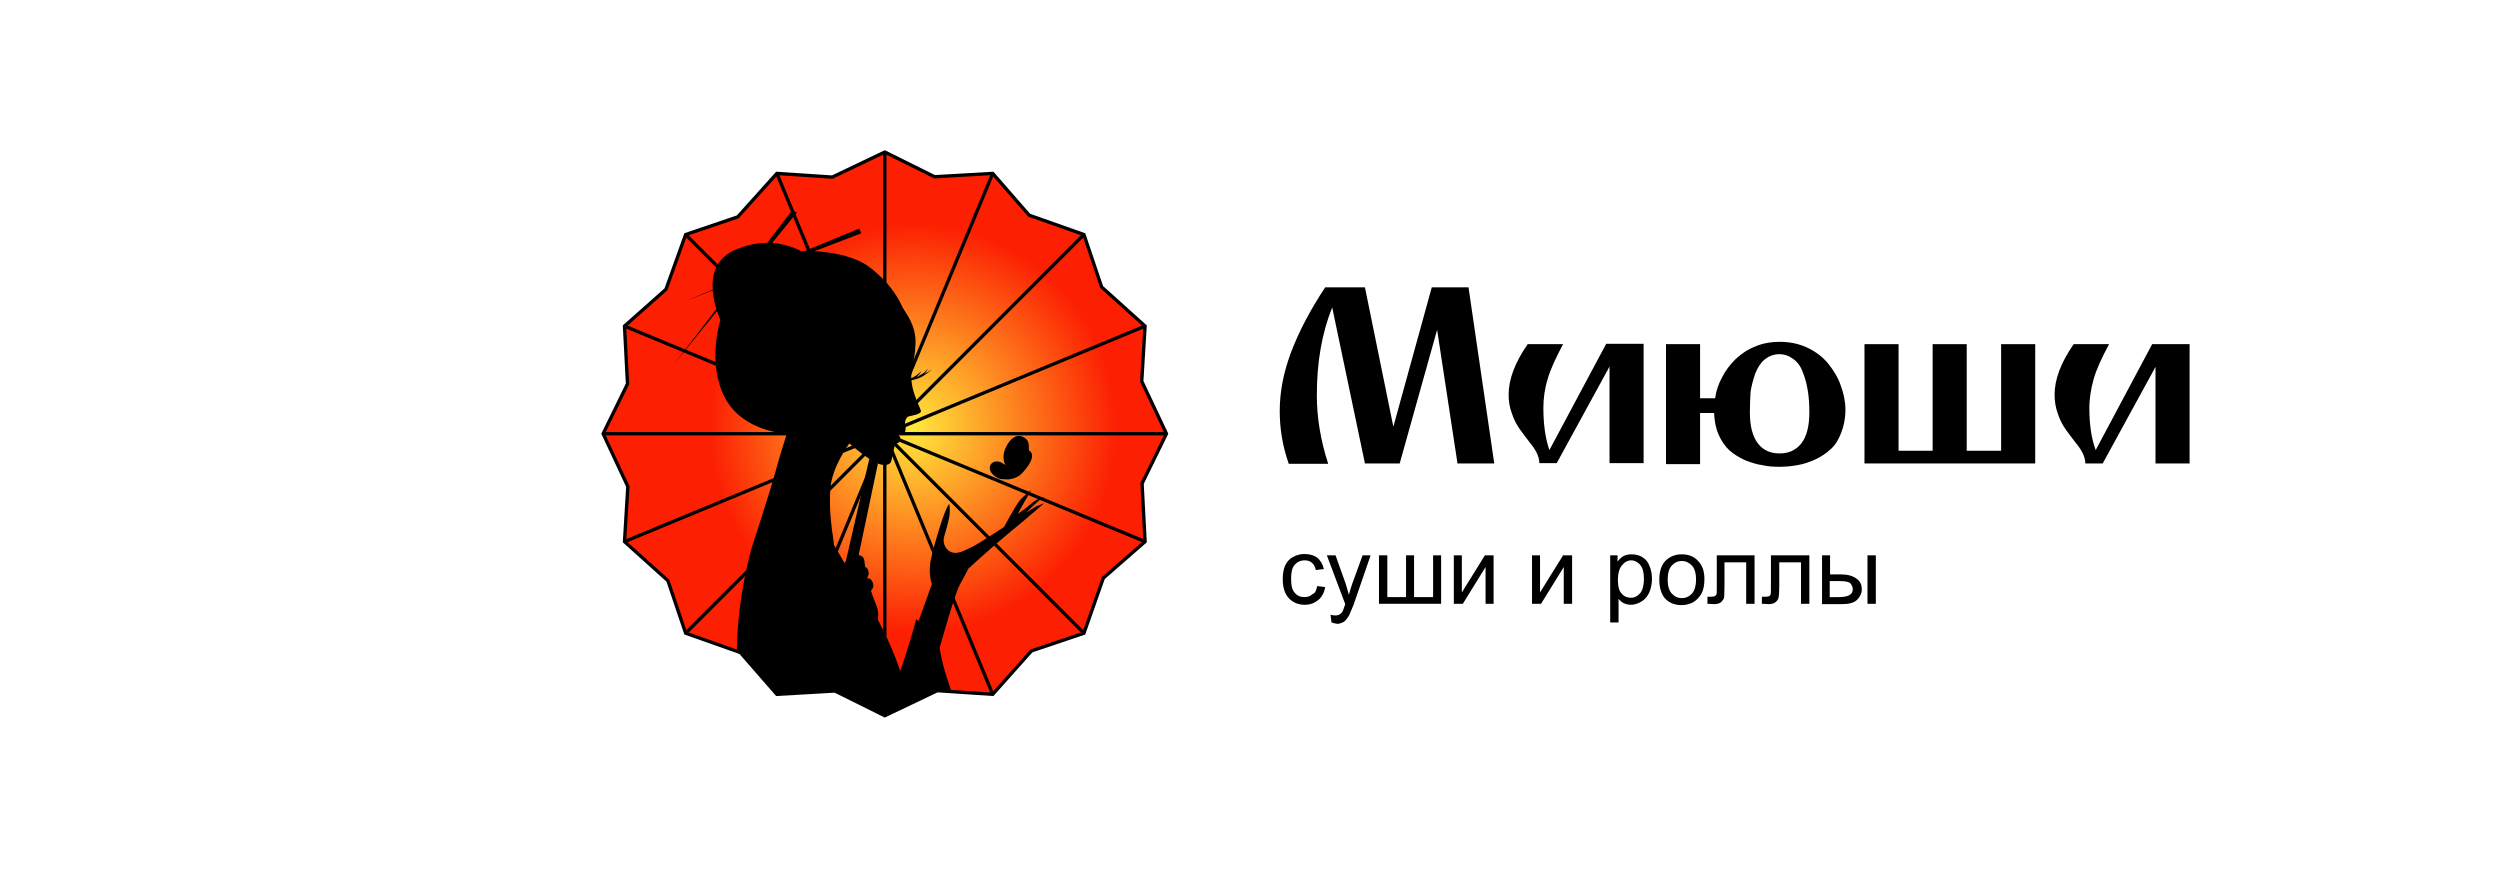
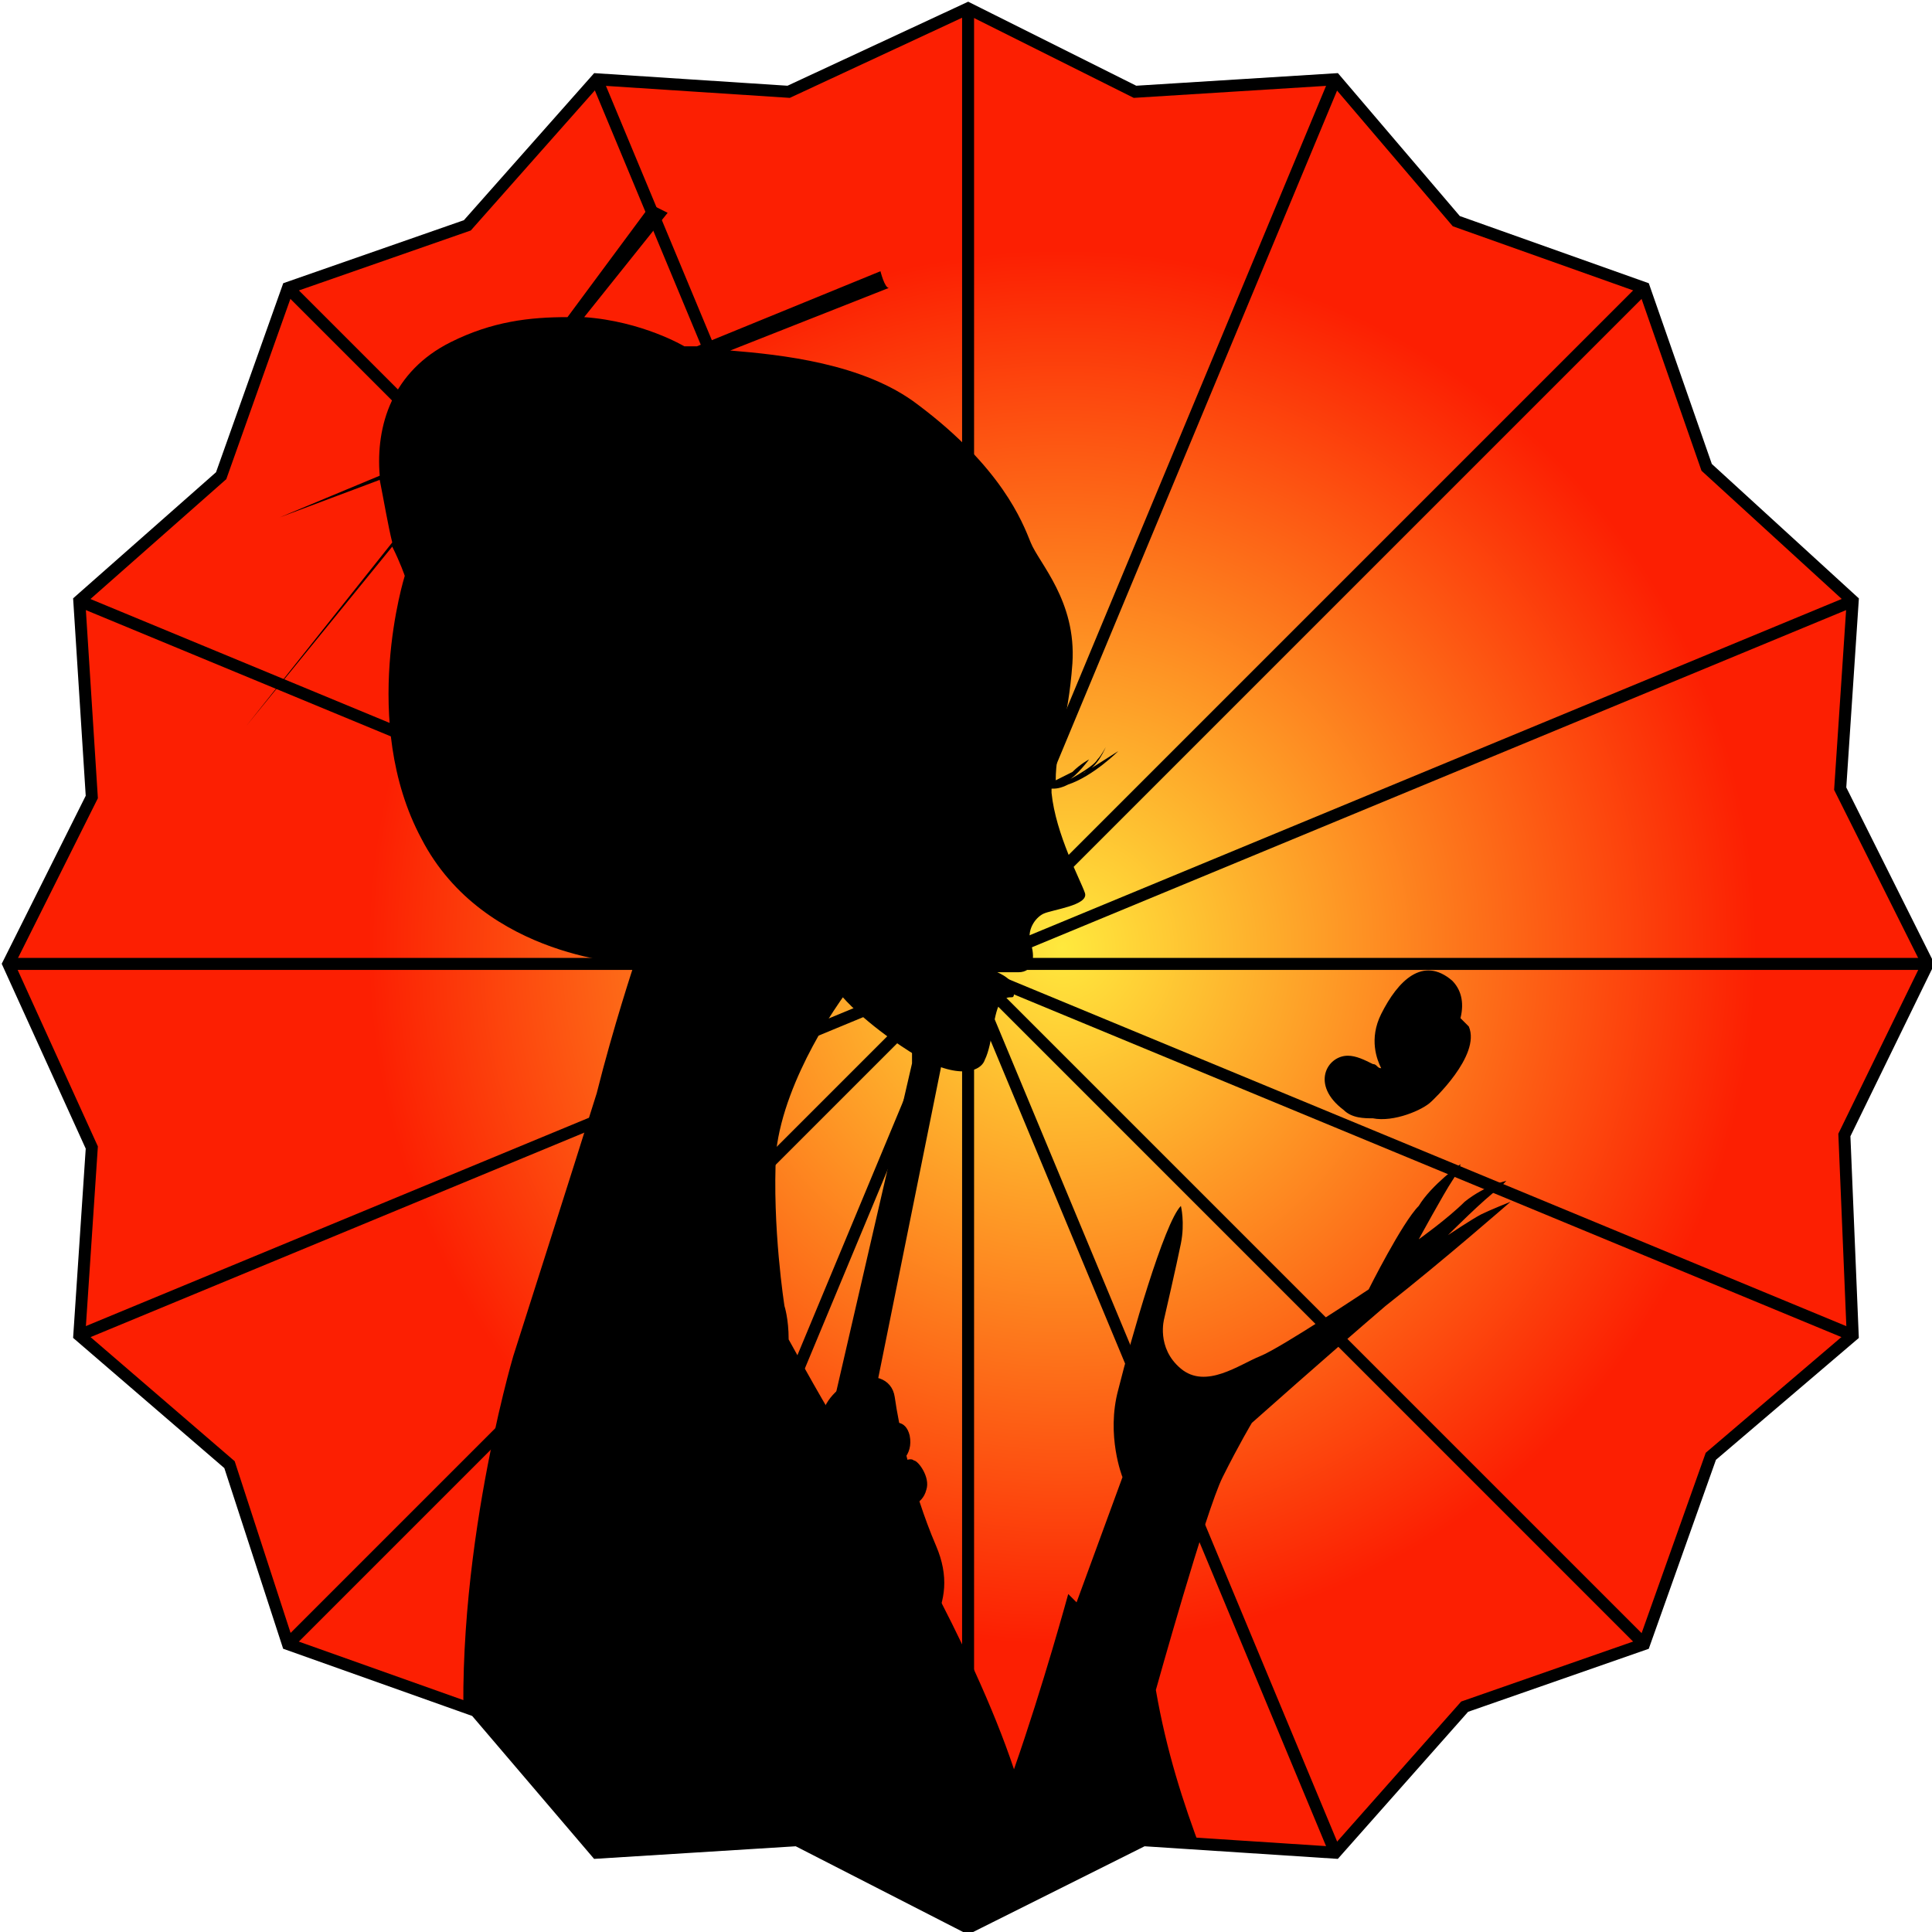
- <svg xmlns="http://www.w3.org/2000/svg" xmlns:xlink="http://www.w3.org/1999/xlink" version="1.1" id="Слой_1" x="0px" y="0px" viewBox="0 0 580 261" style="enable-background:new 0 0 580 261;" xml:space="preserve" width="215px" height="75px">
+ <svg xmlns="http://www.w3.org/2000/svg" xmlns:xlink="http://www.w3.org/1999/xlink" version="1.1" id="Слой_1" x="0px" y="0px" viewBox="0 0 46.3 46.3" style="enable-background:new 0 0 46.3 46.3;" xml:space="preserve">
  <style type="text/css">
	.st0{fill:url(#SVGID_1_);}
	.st1{clip-path:url(#SVGID_3_);}
- 	.st2{fill:none;stroke:#000000;}
- 	.st3{stroke:#000000;}
+ 	.st2{fill:none;stroke:#000000;stroke-width:0.287;stroke-miterlimit:1.149;}
+ 	.st3{stroke:#000000;stroke-width:0.287;stroke-miterlimit:1.149;}
</style>
  <g id="Слой_x0020_1">
    <g id="_612943824">
-       <radialGradient id="SVGID_1_" cx="6661.478" cy="25648.943" r="1487.54" gradientTransform="matrix(-2.412658e-02 3.329745e-02 3.313729e-02 2.427579e-02 -500.0878 -716.2886)" gradientUnits="userSpaceOnUse">
+       <radialGradient id="SVGID_1_" cx="18434.881" cy="-28074.131" r="1487.54" gradientTransform="matrix(-6.582578e-03 9.079329e-03 -9.041017e-03 -6.619362e-03 -107.0103 -330.5075)" gradientUnits="userSpaceOnUse">
        <stop offset="0" style="stop-color:#FFE93D" />
        <stop offset="1" style="stop-color:#FC1F02" />
      </radialGradient>
-       <polygon class="st0" points="180.7,45.5 165,53 148.4,51.9 136.7,64.9 121.1,70.2 115.2,86.6 102.8,97.6 103.7,114.9 96.4,129.8     103.8,145.6 102.8,162.1 115.8,173.8 121.1,189.5 137.5,195.3 148.4,207.8 165.8,206.8 180.7,214.2 196.4,206.7 213,207.8     224.6,194.8 240.3,189.5 246.1,173 258.6,162.1 257.7,144.7 265,129.8 257.6,114.1 258.6,97.6 245.6,85.9 240.3,70.2 223.9,64.4     213,51.9 195.6,52.9   " />
+       <polygon class="st0" points="23.2,0.2 18.9,2.2 14.3,1.9 11.2,5.4 6.9,6.9 5.3,11.4 1.9,14.4 2.2,19.1 0.2,23.1 2.2,27.5 1.9,32     5.5,35.1 6.9,39.4 11.4,41 14.3,44.4 19.1,44.1 23.2,46.2 27.4,44.1 32,44.4 35.1,40.9 39.4,39.4 41,34.9 44.4,32 44.2,27.2     46.2,23.1 44.1,18.9 44.4,14.4 40.9,11.2 39.4,6.9 34.9,5.3 32,1.9 27.2,2.2   " />
      <g>
        <g>
-           <defs>
-             <polygon id="SVGID_2_" points="180.7,45.5 165,53 148.4,51.9 136.7,64.9 121.1,70.2 115.2,86.6 102.8,97.6 103.7,114.9        96.4,129.8 103.8,145.6 102.8,162.1 115.8,173.8 121.1,189.5 137.5,195.3 148.4,207.8 165.8,206.8 180.7,214.2 196.4,206.7        213,207.8 224.6,194.8 240.3,189.5 246.1,173 258.6,162.1 257.7,144.7 265,129.8 257.6,114.1 258.6,97.6 245.6,85.9        240.3,70.2 223.9,64.4 213,51.9 195.6,52.9      " />
-           </defs>
-           <clipPath id="SVGID_3_">
-             <use xlink:href="#SVGID_2_" style="overflow:visible;" />
-           </clipPath>
-           <g class="st1">
-             <g>
-               <path id="_x31_" d="M140.8,164.2c0,0,5.6-17.2,7.2-23.1c1.6-5.9,3.4-11.3,3.4-11.3s-13.3-0.5-18.6-10.9        c-5.4-10.4-1.3-23.1-1.3-23.1s-0.5-1.1-1-2.7L117.6,109l12.7-16.5c-0.5-1.5-0.9-3.5-1.1-5.6l-8.7,3.4l8.7-3.6        c-0.3-4.4,0.9-9.1,6.2-11.7c3.7-1.7,7.1-2.3,10.1-2.3l7.5-9.8l1.4,0.7l-7.4,9.1c5.2,0.4,8.7,2.5,8.7,2.5s0.4-0.1,1.1-0.1        l16.3-6.7c0,0,0.5,1.4,0.6,1.4l-14.1,5.4c4.5,0.2,11.9,1.2,16.6,4.8c7.2,5.6,9,10.4,9.9,12.1c0.9,1.7,4,5.2,3.8,10.8        c-0.2,5.1-1.3,7.4-1.3,10.3c0.7-0.3,1.3-0.7,1.6-0.9c0.7-0.6,1.5-1.2,1.5-1.2s-1,1.5-1.7,1.9s2.1-1.1,2.7-1.7        c0.5-0.5,0.9-1,0.9-1s-0.7,1.7-1.8,2.2c-1.1,0.6,2.9-1.9,2.9-1.9s-2.1,2.1-4.4,2.8c-0.6,0.2-1.1,0.3-1.6,0.4        c0,0.1,0,0.2,0,0.3c0.3,3.6,2.5,7.7,2.8,8.8c0.3,1.1-2.9,1.5-3.6,1.7s-1.3,1.3-1.1,2.5c0.2,1.2,0.4,2.6-1.1,2.6        c-1.5,0-1.7,0-1.7,0s1.7,0.7,1.3,1.9c-0.3,1.3-0.7,0.7-1.4,1.5c-0.6,0.8-0.9,3.8-1.3,5c-0.4,1.2-2.7,1.9-6.6-0.8        s-5.9-4.6-5.9-4.6s-5.2,6.9-5.7,13.6c-0.5,6.7,0.7,13.7,0.7,13.7s0.2,1,0.4,3.1c1.9,3.2,4.2,7.3,6,10        c2.2,3.4,10.3,16.7,13.8,27.7c2.7-7.4,4.8-15.5,4.8-15.5l0.7,0.6l4-11.1c0,0-1.3-3.5-0.2-7.8c1-4.4,4-14.8,5.4-16.2        c0,0,0.3,1.3,0.1,3.2c-0.2,1.9-1.6,6.5-1.6,6.5s-0.9,2.5,1.3,4.3c2.3,1.7,5.1-0.3,7-1.1c1.9-0.9,9.6-6,9.6-6s3.1-5.8,4.3-7.4        c1.2-1.7,3.8-3.6,3.8-3.6s-0.5,1-1.2,2.1c-0.7,1.1-2.8,5-2.8,5s2.5-1.7,4.2-3.2c1.7-1.5,3.5-1.8,3.5-1.8s0.1,0.1-0.9,0.7        c-1,0.6-4.4,4-4.4,4s2.3-1.5,3-1.9c0.7-0.3,2.5-1,2.5-1s-5.7,5-11,9.3c-5.3,4.4-11.7,10.3-11.7,10.3s-1,2-2.6,4.9        c-1.5,2.8-6,18.8-6,18.8c3.6,21.2,16.1,30.6,14,63.2l-52-5.8c-4.8-0.1-9.8-0.4-12.9-1.5l0,0l0,0c-2.1-0.7-3.4-1.8-3.2-3.4        c0.7-7.2-4.9-25.7-6.3-44.3C135.1,184,140.8,164.2,140.8,164.2z M221.5,141.9c-0.9,0.9-3.2,1.9-5.1,1.5        c-0.9,0.1-1.7-0.1-2.5-0.7c-3.1-2.1-1.6-4.6,0.2-4.6c0.9,0,1.6,0.3,2.1,0.7c0.2,0.1,0.4,0.2,0.6,0.4c-0.4-0.7-1-2.5-0.1-4.8        c1.3-3.1,3.7-5.2,6.2-3.1c0.9,0.7,1,2,0.9,3.4c0.3,0.2,0.5,0.5,0.7,0.7C225.9,137.7,221.5,141.9,221.5,141.9z" />
+           <g>
+             <defs>
+               <polygon id="SVGID_2_" points="23.2,0.2 18.9,2.2 14.3,1.9 11.2,5.4 6.9,6.9 5.3,11.4 1.9,14.4 2.2,19.1 0.2,23.1 2.2,27.5         1.9,32 5.5,35.1 6.9,39.4 11.4,41 14.3,44.4 19.1,44.1 23.2,46.2 27.4,44.1 32,44.4 35.1,40.9 39.4,39.4 41,34.9 44.4,32         44.2,27.2 46.2,23.1 44.1,18.9 44.4,14.4 40.9,11.2 39.4,6.9 34.9,5.3 32,1.9 27.2,2.2       " />
+             </defs>
+             <clipPath id="SVGID_3_">
+               <use xlink:href="#SVGID_2_" style="overflow:visible;" />
+             </clipPath>
+             <g class="st1">
+               <g>
+                 <path id="_x31_" d="M12.3,32.5c0,0,1.5-4.7,2-6.3c0.4-1.6,0.9-3.1,0.9-3.1s-3.6-0.1-5.1-3c-1.5-2.8-0.4-6.3-0.4-6.3         s-0.1-0.3-0.3-0.7l-3.5,4.3L9.4,13c-0.1-0.4-0.2-1-0.3-1.5l-2.4,0.9l2.4-1C9,10.2,9.4,8.9,10.8,8.2c1-0.5,1.9-0.6,2.8-0.6         l2-2.7L16,5.1l-2,2.5c1.4,0.1,2.4,0.7,2.4,0.7s0.1,0,0.3,0l4.4-1.8c0,0,0.1,0.4,0.2,0.4l-3.8,1.5c1.2,0.1,3.2,0.3,4.5,1.3         c2,1.5,2.5,2.8,2.7,3.3s1.1,1.4,1,2.9c-0.1,1.4-0.4,2-0.4,2.8c0.2-0.1,0.4-0.2,0.4-0.2c0.2-0.2,0.4-0.3,0.4-0.3         s-0.3,0.4-0.5,0.5c-0.2,0.1,0.6-0.3,0.7-0.5c0.1-0.1,0.2-0.3,0.2-0.3s-0.2,0.5-0.5,0.6c-0.3,0.2,0.8-0.5,0.8-0.5         s-0.6,0.6-1.2,0.8c-0.2,0.1-0.3,0.1-0.4,0.1c0,0,0,0.1,0,0.1c0.1,1,0.7,2.1,0.8,2.4s-0.8,0.4-1,0.5s-0.4,0.4-0.3,0.7         c0.1,0.3,0.1,0.7-0.3,0.7s-0.5,0-0.5,0s0.5,0.2,0.4,0.5C24.3,24,24.2,23.8,24,24c-0.2,0.2-0.2,1-0.4,1.4         c-0.1,0.3-0.7,0.5-1.8-0.2s-1.6-1.3-1.6-1.3s-1.4,1.9-1.6,3.7c-0.1,1.8,0.2,3.7,0.2,3.7s0.1,0.3,0.1,0.8         c0.5,0.9,1.1,2,1.6,2.7c0.6,0.9,2.8,4.6,3.8,7.6c0.7-2,1.3-4.2,1.3-4.2l0.2,0.2l1.1-3c0,0-0.4-1-0.1-2.1         c0.3-1.2,1.1-4,1.5-4.4c0,0,0.1,0.4,0,0.9c-0.1,0.5-0.4,1.8-0.4,1.8s-0.2,0.7,0.4,1.2c0.6,0.5,1.4-0.1,1.9-0.3         c0.5-0.2,2.6-1.6,2.6-1.6s0.8-1.6,1.2-2c0.3-0.5,1-1,1-1S35,28,34.8,28.3c-0.2,0.3-0.8,1.4-0.8,1.4s0.7-0.5,1.1-0.9         c0.5-0.4,1-0.5,1-0.5s0,0-0.2,0.2c-0.3,0.2-1.2,1.1-1.2,1.1s0.6-0.4,0.8-0.5c0.2-0.1,0.7-0.3,0.7-0.3s-1.6,1.4-3,2.5         c-1.4,1.2-3.2,2.8-3.2,2.8s-0.3,0.5-0.7,1.3c-0.4,0.8-1.6,5.1-1.6,5.1c1,5.8,4.4,8.3,3.8,17.2l-14.2-1.6         c-1.3,0-2.7-0.1-3.5-0.4l0,0l0,0c-0.6-0.2-0.9-0.5-0.9-0.9c0.2-2-1.3-7-1.7-12.1C10.7,37.9,12.3,32.5,12.3,32.5z M34.3,26.4         c-0.2,0.2-0.9,0.5-1.4,0.4c-0.2,0-0.5,0-0.7-0.2c-0.8-0.6-0.4-1.3,0.1-1.3c0.2,0,0.4,0.1,0.6,0.2c0.1,0,0.1,0.1,0.2,0.1         c-0.1-0.2-0.3-0.7,0-1.3c0.4-0.8,1-1.4,1.7-0.8c0.2,0.2,0.3,0.5,0.2,0.9c0.1,0.1,0.1,0.1,0.2,0.2         C35.5,25.3,34.3,26.4,34.3,26.4z" />
+               </g>
            </g>
          </g>
        </g>
      </g>
-       <polygon class="st2" points="180.7,45.5 165,53 148.4,51.9 136.7,64.9 121.1,70.2 115.2,86.6 102.8,97.6 103.7,114.9 96.4,129.8     103.8,145.6 102.8,162.1 115.8,173.8 121.1,189.5 137.5,195.3 148.4,207.8 165.8,206.8 180.7,214.2 196.4,206.7 213,207.8     224.6,194.8 240.3,189.5 246.1,173 258.6,162.1 257.7,144.7 265,129.8 257.6,114.1 258.6,97.6 245.6,85.9 240.3,70.2 223.9,64.4     213,51.9 195.6,52.9   " />
-       <line class="st2" x1="213" y1="51.9" x2="148.4" y2="207.8" />
-       <line class="st2" x1="180.7" y1="45.5" x2="180.7" y2="214.2" />
-       <line class="st2" x1="148.4" y1="51.9" x2="213" y2="207.8" />
-       <line class="st2" x1="121.1" y1="70.2" x2="240.3" y2="189.5" />
-       <line class="st2" x1="102.8" y1="97.6" x2="258.6" y2="162.1" />
-       <line class="st2" x1="96.4" y1="129.8" x2="265" y2="129.8" />
-       <line class="st2" x1="102.8" y1="162.1" x2="258.6" y2="97.6" />
-       <line class="st2" x1="121.1" y1="189.5" x2="240.3" y2="70.2" />
-       <path class="st3" d="M174.2,192.7c2-4.2,5.5-6.6,3.4-11.6c-2.1-5-3.3-10.7-3.5-13.2c-0.2-2.5-5-1.1-5.4,2.1    c-0.4,3.2-1.3,5.9-1.8,7.4c-0.5,1.5-1.4,7,0,9.2C168.4,188.8,174.2,192.7,174.2,192.7z" />
-       <polygon class="st3" points="176.6,137.3 176.3,138.5 167.6,176.5 170.1,176.9 178.1,138.9   " />
-       <path d="M173.9,169.8c0.4-0.1,1.5-0.5,1.9,1.1c0.5,1.7-1.2,2.7-1.2,2.7s1.2-0.6,1.5-0.5c0.3,0.1,1.5,1.3,1.1,2.7    c-0.5,1.4-1.9,1.5-1.5,1.3c0.4-0.1-4.2-1-4.2-1L173.9,169.8z" />
+       <polygon class="st2" points="23.2,0.2 18.9,2.2 14.3,1.9 11.2,5.4 6.9,6.9 5.3,11.4 1.9,14.4 2.2,19.1 0.2,23.1 2.2,27.5 1.9,32     5.5,35.1 6.9,39.4 11.4,41 14.3,44.4 19.1,44.1 23.2,46.2 27.4,44.1 32,44.4 35.1,40.9 39.4,39.4 41,34.9 44.4,32 44.2,27.2     46.2,23.1 44.1,18.9 44.4,14.4 40.9,11.2 39.4,6.9 34.9,5.3 32,1.9 27.2,2.2   " />
+       <line class="st2" x1="32" y1="1.9" x2="14.3" y2="44.4" />
+       <line class="st2" x1="23.2" y1="0.2" x2="23.2" y2="46.2" />
+       <line class="st2" x1="14.3" y1="1.9" x2="32" y2="44.4" />
+       <line class="st2" x1="6.9" y1="6.9" x2="39.4" y2="39.4" />
+       <line class="st2" x1="1.9" y1="14.4" x2="44.4" y2="32" />
+       <line class="st2" x1="0.2" y1="23.1" x2="46.2" y2="23.1" />
+       <line class="st2" x1="1.9" y1="32" x2="44.4" y2="14.4" />
+       <line class="st2" x1="6.9" y1="39.4" x2="39.4" y2="6.9" />
+       <path class="st3" d="M21.4,40.3c0.5-1.1,1.5-1.8,0.9-3.2c-0.6-1.4-0.9-2.9-1-3.6c-0.1-0.7-1.4-0.3-1.5,0.6s-0.4,1.6-0.5,2    c-0.1,0.4-0.4,1.9,0,2.5C19.8,39.2,21.4,40.3,21.4,40.3z" />
+       <polygon class="st3" points="22,25.2 22,25.5 19.6,35.9 20.3,36 22.4,25.6   " />
+       <path d="M21.3,34.1c0.1,0,0.4-0.1,0.5,0.3c0.1,0.5-0.3,0.7-0.3,0.7s0.3-0.2,0.4-0.1c0.1,0,0.4,0.4,0.3,0.7    c-0.1,0.4-0.5,0.4-0.4,0.4c0.1,0-1.1-0.3-1.1-0.3L21.3,34.1z" />
    </g>
-     <path d="M298.9,123c0-5.7,1.1-11.5,3.4-17.6S308,92.8,312.5,86h11.9l8.5,41.7L344.4,86h11l7.7,52.7h-11l-6.1-40l-11.2,40h-10.4   L314.6,92c-3.1,7.7-4.6,16.5-4.6,26.3c0,6.6,1.1,13.4,3.4,20.5h-11.8C299.7,133.4,298.9,128.2,298.9,123z" />
-     <path id="_x31__1_" d="M367.4,118.1c0-4.6,1.9-9.6,5.7-15.1h10.6c-2.2,4.1-3.8,7.6-4.6,10.4c-0.9,2.9-1.3,5.8-1.3,8.7   c0,4.9,0.6,9.1,1.8,12.6l17-31.8h11.2v35.7h-10.2v-28.9l-15.8,28.9h-5.2c0-1-0.3-2.1-0.9-3.3c-0.6-1.1-1.4-2.2-2.3-3.3   s-1.8-2.4-2.7-3.6c-0.9-1.3-1.7-2.8-2.3-4.6C367.7,122,367.4,120.1,367.4,118.1z" />
-     <path id="_x32_" d="M414.5,138.7V103h10.2v16.2h4.5c0.3-2.2,1-4.3,2.1-6.3c1-2,2.4-3.8,4-5.4c1.7-1.6,3.6-2.9,5.9-3.8   c2.3-1,4.8-1.4,7.4-1.4c3,0,5.8,0.6,8.3,1.8c2.5,1.2,4.6,2.8,6.2,4.8s2.9,4.1,3.7,6.5c0.9,2.4,1.4,4.8,1.4,7.3   c0,2.6-0.5,4.9-1.3,6.9c-0.8,2.1-1.8,3.7-3.2,4.9c-1.3,1.2-2.8,2.2-4.5,3c-1.8,0.8-3.5,1.4-5.3,1.7c-1.7,0.3-3.5,0.5-5.4,0.5   c-1.8,0-3.6-0.1-5.2-0.5c-1.7-0.2-3.4-0.8-5.2-1.5c-1.8-0.8-3.3-1.8-4.6-2.9c-1.3-1.2-2.4-2.8-3.2-4.6c-0.9-2-1.3-4.1-1.4-6.6h-4.2   v15.3h-10.2V138.7z M439.6,123.4c0,4.1,0.8,7.2,2.4,9.3c1.6,2.1,3.8,3,6.5,3c2.8,0,4.9-1,6.5-3s2.4-5.2,2.4-9.3   c0-2.1-0.1-4.1-0.4-6.1c-0.3-1.9-0.7-3.7-1.4-5.5c-0.6-1.8-1.5-3.2-2.8-4.2s-2.7-1.6-4.4-1.6c-1.7,0-3.1,0.6-4.4,1.6   c-1.2,1-2.1,2.5-2.8,4.2c-0.6,1.8-1.1,3.6-1.4,5.5C439.7,119.3,439.6,121.3,439.6,123.4z" />
-     <polygon id="_x33_" points="473.9,138.7 473.9,103 484.1,103 484.1,134.9 494.3,134.9 494.3,103 504.5,103 504.5,134.9    514.8,134.9 514.8,103 525,103 525,138.7  " />
-     <path id="_x34_" d="M530.8,118.1c0-4.6,1.9-9.6,5.7-15.1h10.6c-2.2,4.1-3.8,7.6-4.6,10.4c-0.8,2.9-1.3,5.8-1.3,8.7   c0,4.9,0.6,9.1,1.9,12.6L560,103h11.2v35.7H561v-28.9l-15.8,28.9H540c0-1-0.3-2.1-0.9-3.3c-0.6-1.1-1.4-2.2-2.3-3.3   c-0.9-1.1-1.8-2.4-2.7-3.6c-0.9-1.3-1.7-2.8-2.3-4.6C531.1,122,530.8,120.1,530.8,118.1z" />
-     <path d="M310.1,175.4l2.4,0.3c-0.3,1.7-1,3-2.1,3.9s-2.4,1.4-4,1.4c-2,0-3.6-0.7-4.8-2c-1.2-1.3-1.8-3.2-1.8-5.6   c0-1.6,0.2-3,0.7-4.1s1.3-2.1,2.4-2.6c1-0.6,2.2-0.9,3.4-0.9c1.5,0,2.9,0.4,3.8,1.1c1,0.8,1.7,2,2,3.4l-2.4,0.3   c-0.2-1-0.6-1.7-1.2-2.2s-1.3-0.7-2.1-0.7c-1.3,0-2.3,0.5-3,1.3c-0.8,0.9-1.1,2.3-1.1,4.2c0,2,0.3,3.4,1.1,4.2   c0.7,0.9,1.7,1.3,2.9,1.3c1,0,1.8-0.3,2.4-0.9C309.5,177.6,309.9,176.6,310.1,175.4z" />
-     <path id="_x31__2_" d="M314.4,186.3l-0.3-2.3c0.6,0.1,1,0.2,1.4,0.2c0.6,0,1-0.1,1.3-0.3s0.6-0.5,0.8-0.7c0.2-0.3,0.4-0.9,0.7-1.8   c0.1-0.2,0.1-0.3,0.2-0.6l-5.5-14.6h2.6l3,8.4c0.3,1.1,0.7,2.2,1,3.4c0.3-1.1,0.6-2.2,1-3.3l3.1-8.5h2.4L321,181   c-0.6,1.5-1.1,2.6-1.4,3.3c-0.5,0.8-1,1.4-1.5,1.8c-0.6,0.3-1.2,0.6-2,0.6C315.6,186.6,315,186.5,314.4,186.3z" />
-     <polygon id="_x32__1_" points="328.6,166.2 331.1,166.2 331.1,178.7 336.7,178.7 336.7,166.2 339.1,166.2 339.1,178.7 344.8,178.7    344.8,166.2 347.2,166.2 347.2,180.7 328.6,180.7  " />
-     <polygon id="_x33__1_" points="351,166.2 353.4,166.2 353.4,177.3 360.3,166.2 362.9,166.2 362.9,180.7 360.5,180.7 360.5,169.7    353.7,180.7 351,180.7  " />
-     <polygon id="_x34__1_" points="374.4,166.2 376.8,166.2 376.8,177.3 383.7,166.2 386.4,166.2 386.4,180.7 383.9,180.7 383.9,169.7    377.1,180.7 374.4,180.7  " />
-     <path id="_x35__1_" d="M397.8,186.3v-20.1h2.2v1.9c0.5-0.7,1.1-1.3,1.8-1.7c0.6-0.3,1.4-0.5,2.4-0.5c1.3,0,2.4,0.3,3.3,0.9   c1,0.6,1.7,1.5,2.1,2.7c0.5,1.1,0.7,2.5,0.7,3.8c0,1.5-0.3,2.8-0.8,4c-0.5,1.1-1.3,2.1-2.3,2.7c-1,0.6-2.1,1-3.2,1   c-0.8,0-1.5-0.2-2.2-0.5c-0.6-0.3-1.1-0.8-1.5-1.3v7.1L397.8,186.3L397.8,186.3z M400.1,173.5c0,1.9,0.3,3.3,1.1,4.1   c0.7,0.9,1.7,1.3,2.8,1.3s2-0.5,2.8-1.4c0.7-0.9,1.1-2.4,1.1-4.2s-0.3-3.3-1.1-4.2c-0.7-0.9-1.7-1.4-2.7-1.4s-2,0.5-2.8,1.5   S400.1,171.7,400.1,173.5z" />
-     <path id="_x36__1_" d="M412.5,173.5c0-2.7,0.7-4.7,2.2-6c1.3-1.1,2.8-1.6,4.5-1.6c2,0,3.7,0.6,4.9,2c1.3,1.3,1.9,3.1,1.9,5.4   c0,1.9-0.3,3.3-0.9,4.4c-0.6,1-1.4,1.9-2.4,2.5c-1.1,0.6-2.2,0.9-3.6,0.9c-2,0-3.7-0.7-4.9-2C413.1,177.8,412.5,175.9,412.5,173.5z    M415,173.5c0,1.8,0.4,3.2,1.2,4.1s1.8,1.4,3,1.4c1.3,0,2.3-0.5,3.1-1.4s1.2-2.4,1.2-4.2s-0.4-3.2-1.2-4.1   c-0.9-0.9-1.8-1.4-3.1-1.4c-1.2,0-2.2,0.5-3,1.4S415,171.6,415,173.5z" />
-     <path id="_x37__1_" d="M429.5,166.2H441v14.5h-2.5v-12.4H432v7.2c0,1.7-0.1,2.8-0.1,3.3c-0.1,0.5-0.5,1-0.9,1.4   c-0.5,0.4-1.2,0.6-2.1,0.6c-0.6,0-1.3-0.1-2-0.1v-2.1h1.1c0.5,0,0.9-0.1,1.1-0.2c0.2-0.1,0.3-0.2,0.5-0.5c0.1-0.2,0.1-1,0.1-2.2   v-9.5H429.5z" />
-     <path id="_x38__1_" d="M445.9,166.2h11.5v14.5h-2.5v-12.4h-6.5v7.2c0,1.7-0.1,2.8-0.2,3.3s-0.4,1-0.9,1.4s-1.1,0.6-2.1,0.6   c-0.6,0-1.2-0.1-2-0.1v-2.1h1.1c0.5,0,0.9-0.1,1.1-0.2c0.2-0.1,0.3-0.2,0.4-0.5s0.1-1,0.1-2.2V166.2z" />
-     <path id="_x39_" d="M474.8,166.2h2.5v14.5h-2.5V166.2z M461.1,166.2h2.5v5.7h3.1c2.1,0,3.6,0.4,4.7,1.2c1.1,0.7,1.7,1.8,1.7,3.2   c0,1.3-0.5,2.3-1.4,3.2s-2.4,1.3-4.4,1.3h-6.1v-14.6H461.1z M463.5,178.7h2.6c1.5,0,2.7-0.2,3.3-0.6c0.7-0.4,1-1,1-1.8   c0-0.6-0.3-1.2-0.7-1.7c-0.5-0.5-1.6-0.7-3.3-0.7h-2.9V178.7z" />
  </g>
</svg>
